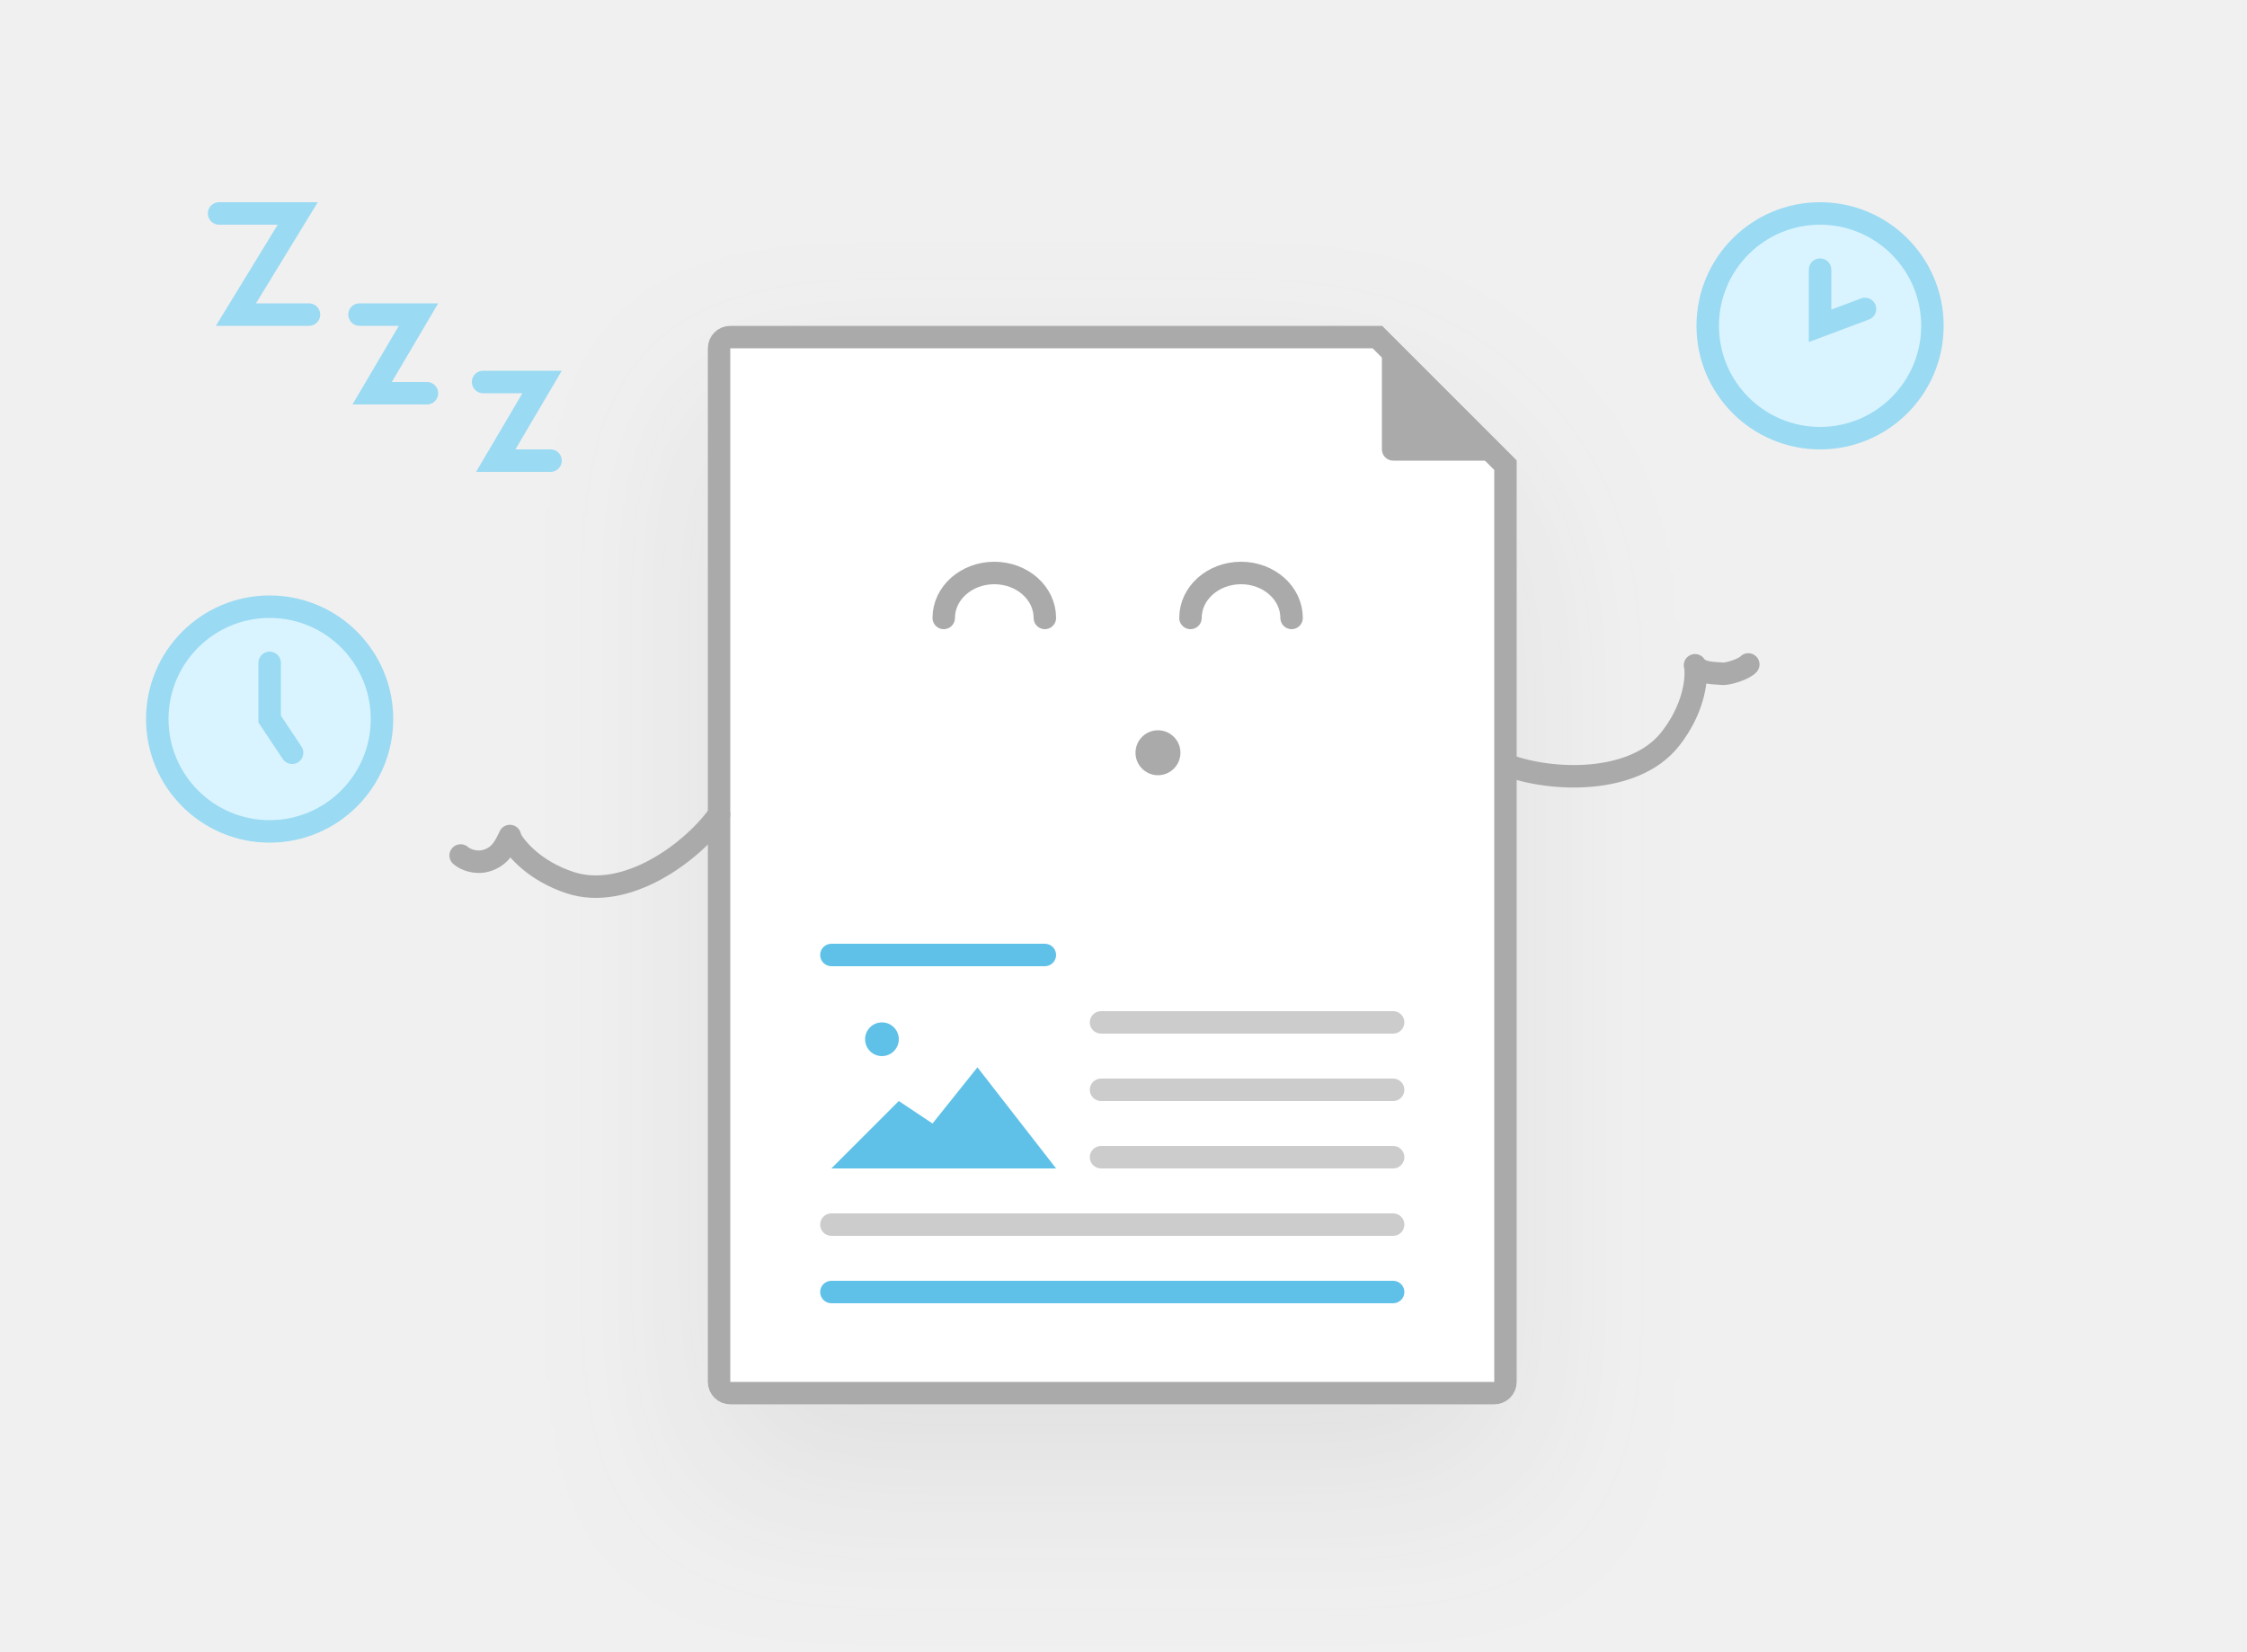
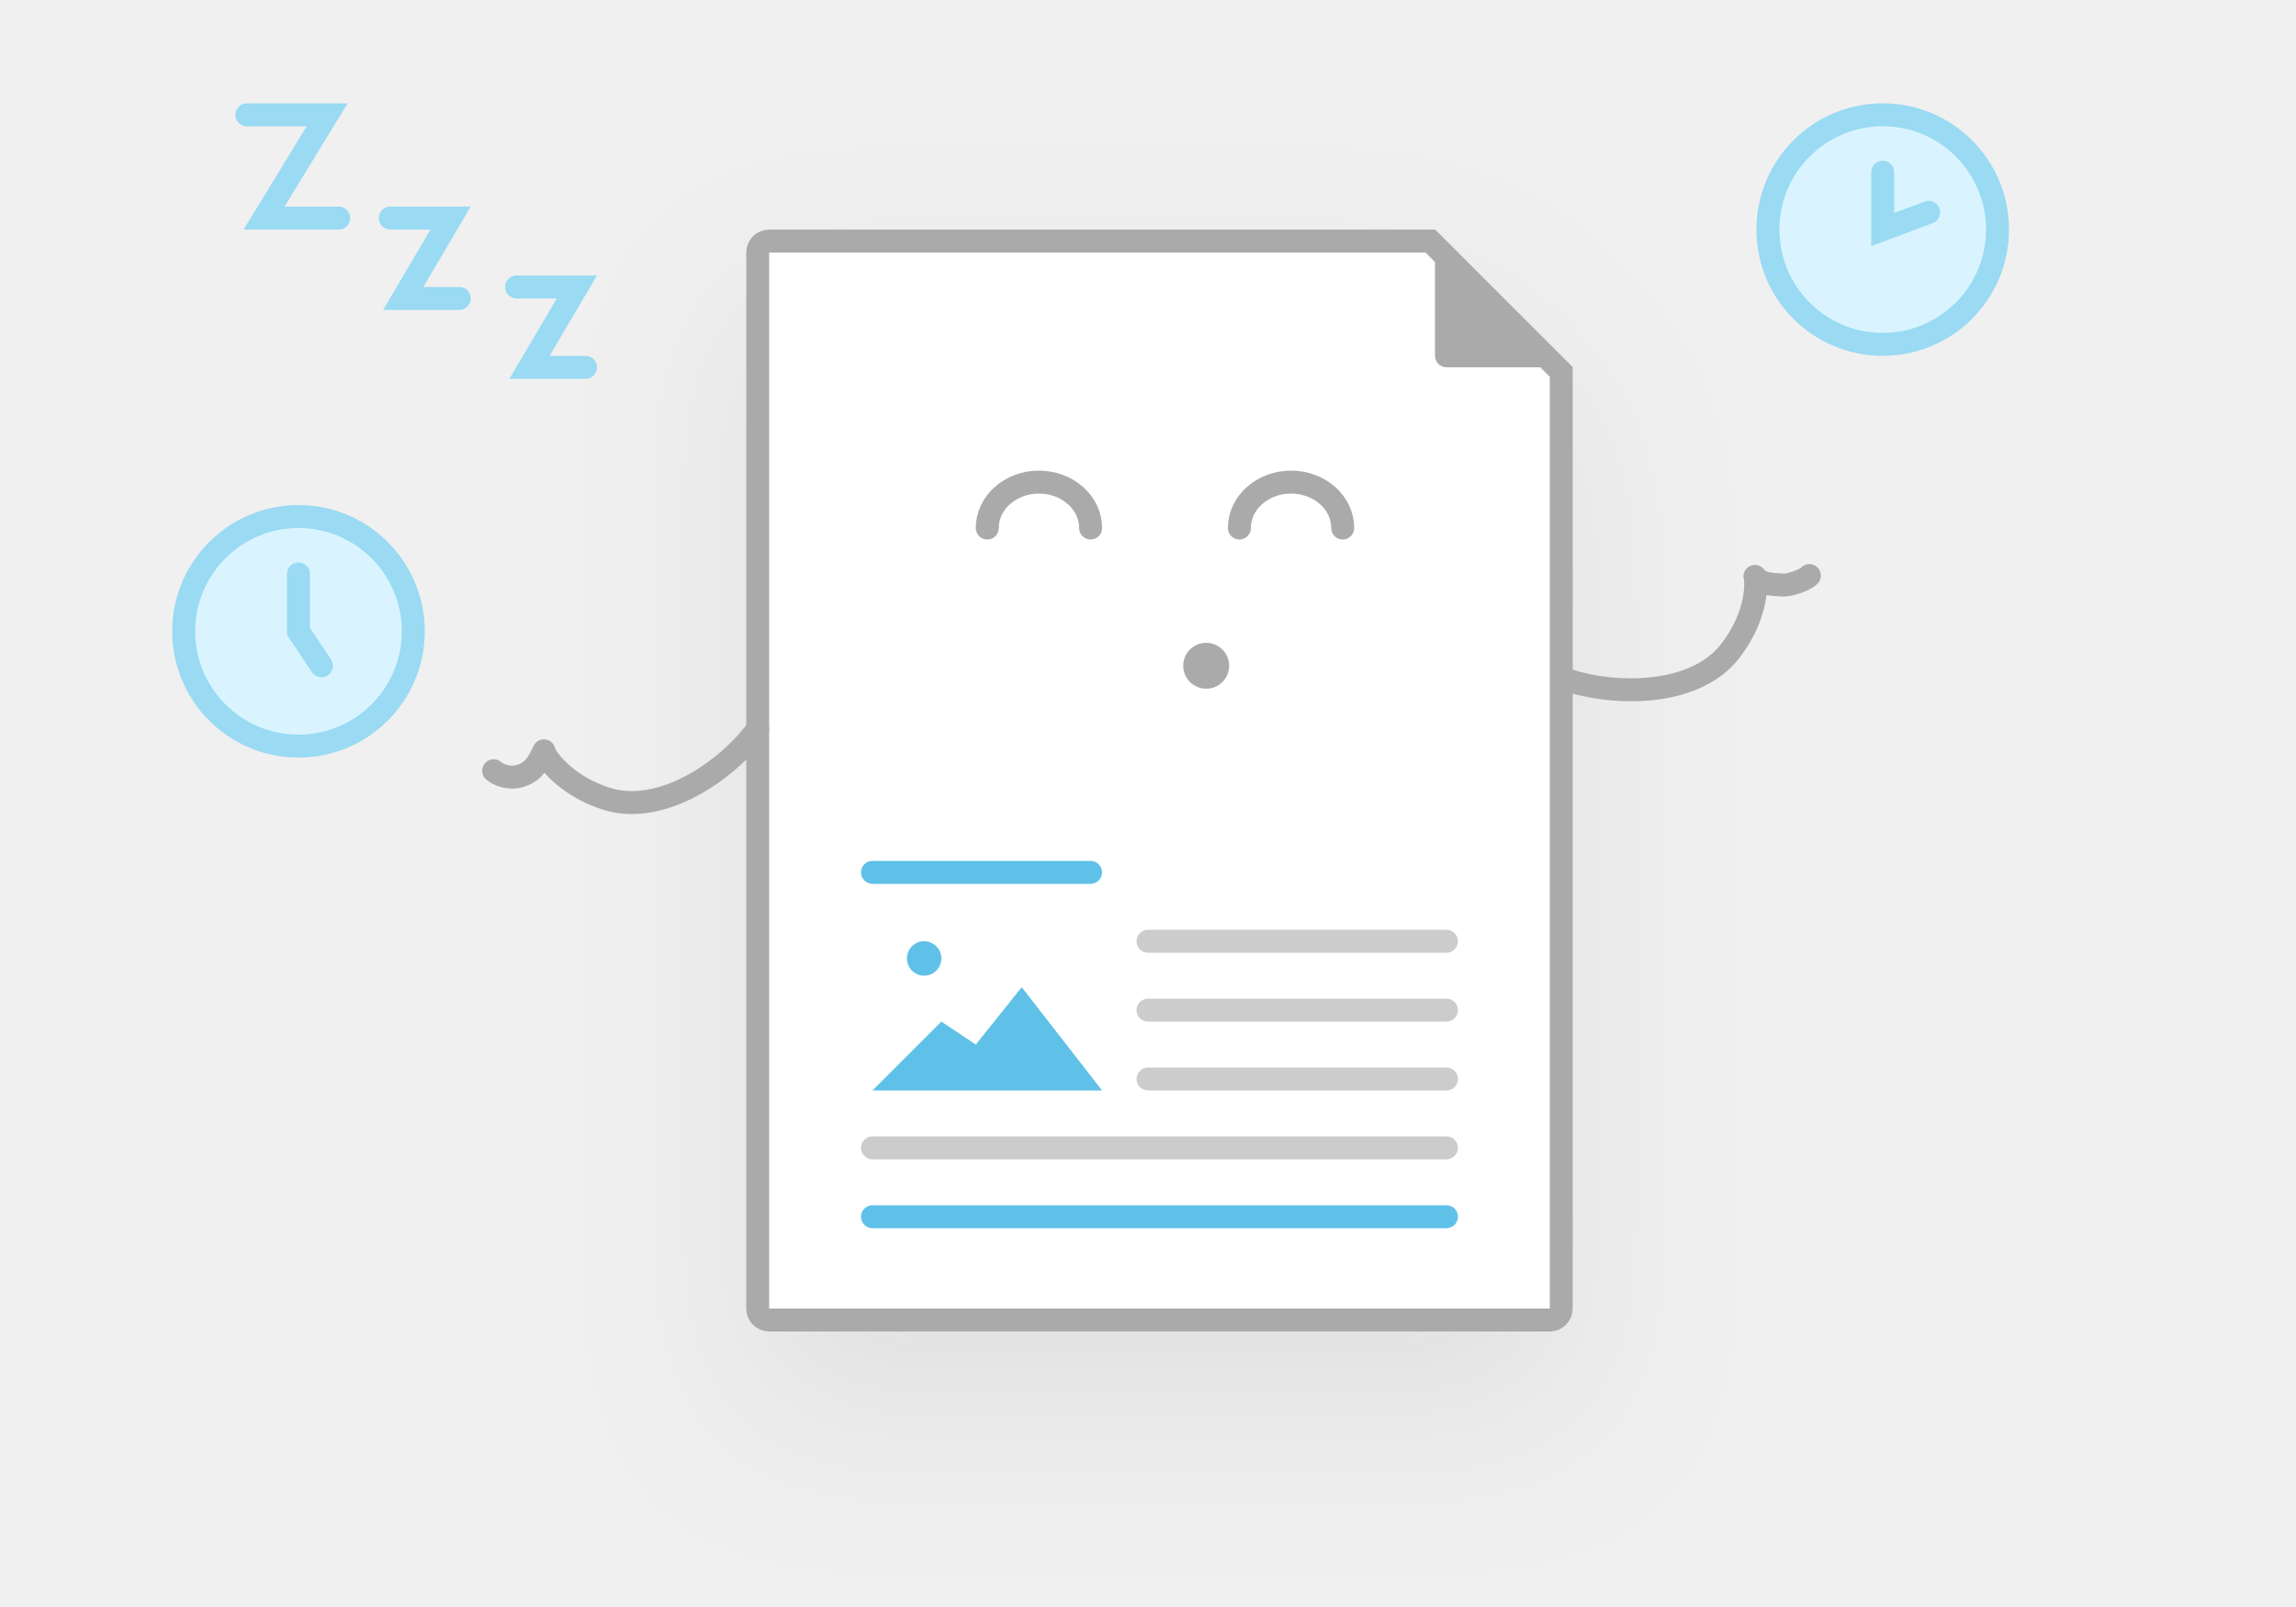
- <svg xmlns="http://www.w3.org/2000/svg" width="200" height="147" viewBox="0 0 200 147" fill="none">
+ <svg xmlns="http://www.w3.org/2000/svg" width="200" height="140" viewBox="-2 9 200 140" fill="none">
  <g filter="url(#filter0_d_838_73126)">
    <path d="M63 31C63 29.895 63.895 29 65 29H123L135 41V123C135 124.105 134.105 125 133 125H65C63.895 125 63 124.105 63 123V31Z" fill="white" />
    <path d="M64 31C64 30.448 64.448 30 65 30H122.586L134 41.414V123C134 123.552 133.552 124 133 124H65C64.448 124 64 123.552 64 123V31Z" stroke="#AAAAAA" stroke-width="2" />
  </g>
  <rect x="97" y="90" width="28" height="2" rx="1" fill="#CCCCCC" />
  <rect x="73" y="84" width="21" height="2" rx="1" fill="#5FC1E8" />
  <rect x="97" y="96" width="28" height="2" rx="1" fill="#CCCCCC" />
  <rect x="97" y="102" width="28" height="2" rx="1" fill="#CCCCCC" />
  <rect x="73" y="108" width="52" height="2" rx="1" fill="#CCCCCC" />
  <rect x="73" y="114" width="52" height="2" rx="1" fill="#5FC1E8" />
  <path d="M80 98L74 104H94L87 95L83 100L80 98Z" fill="#5FC1E8" />
  <circle cx="78.5" cy="92.5" r="1.5" fill="#5FC1E8" />
  <path d="M123 29L135 41H124C123.448 41 123 40.552 123 40V29Z" fill="#AAAAAA" />
  <path d="M64.002 72.499C61.541 75.94 55.675 80.19 50.74 78.561C47.637 77.536 45.974 75.614 45.42 74.618" stroke="#AAAAAA" stroke-width="2" stroke-linecap="round" />
  <path d="M41.001 76.144C41.414 76.51 42.324 76.873 43.268 76.61C44.532 76.259 44.989 75.252 45.382 74.412" stroke="#AAAAAA" stroke-width="2" stroke-linecap="round" />
  <path d="M134.045 68.064C137.992 69.582 145.427 69.871 148.651 65.795C150.678 63.232 151.008 60.712 150.923 59.575" stroke="#AAAAAA" stroke-width="2" stroke-linecap="round" />
  <path d="M155.611 59.14C155.249 59.559 153.753 60.038 153.251 59.967C152.749 59.897 151.368 59.994 150.868 59.214" stroke="#AAAAAA" stroke-width="2" stroke-linecap="round" />
  <circle cx="24" cy="64" r="10" fill="#D9F4FF" stroke="#9ADAF3" stroke-width="2" />
  <path d="M24 59V64L26 67" stroke="#9ADAF3" stroke-width="2" stroke-linecap="round" />
  <circle cx="162" cy="29" r="10" fill="#D9F4FF" stroke="#9ADAF3" stroke-width="2" />
  <path d="M162 24V29L166 27.5" stroke="#9ADAF3" stroke-width="2" stroke-linecap="round" />
  <path d="M93 55C93 52.791 90.985 51 88.5 51C86.015 51 84 52.791 84 55" stroke="#AAAAAA" stroke-width="2" stroke-linecap="round" />
  <path d="M114.961 55C114.961 52.791 112.946 51 110.461 51C107.976 51 105.961 52.791 105.961 55" stroke="#AAAAAA" stroke-width="2" stroke-linecap="round" />
  <circle cx="103.068" cy="67" r="2" fill="#AAAAAA" />
  <path d="M19.5 19H26.5L21 28H27.5" stroke="#9ADAF3" stroke-width="2" stroke-linecap="round" />
  <path d="M32 28H37.25L33.125 35H38" stroke="#9ADAF3" stroke-width="2" stroke-linecap="round" />
  <path d="M43 34H48.25L44.125 41H49" stroke="#9ADAF3" stroke-width="2" stroke-linecap="round" />
  <defs>
    <filter id="filter0_d_838_73126" x="48" y="21" width="102" height="126" filterUnits="userSpaceOnUse" color-interpolation-filters="sRGB">
      <feFlood flood-opacity="0" result="BackgroundImageFix" />
      <feColorMatrix in="SourceAlpha" type="matrix" values="0 0 0 0 0 0 0 0 0 0 0 0 0 0 0 0 0 0 127 0" result="hardAlpha" />
      <feOffset dy="7" />
      <feGaussianBlur stdDeviation="7.5" />
      <feColorMatrix type="matrix" values="0 0 0 0 0.333 0 0 0 0 0.333 0 0 0 0 0.333 0 0 0 0.1 0" />
      <feBlend mode="normal" in2="BackgroundImageFix" result="effect1_dropShadow_838_73126" />
      <feBlend mode="normal" in="SourceGraphic" in2="effect1_dropShadow_838_73126" result="shape" />
    </filter>
  </defs>
</svg>
